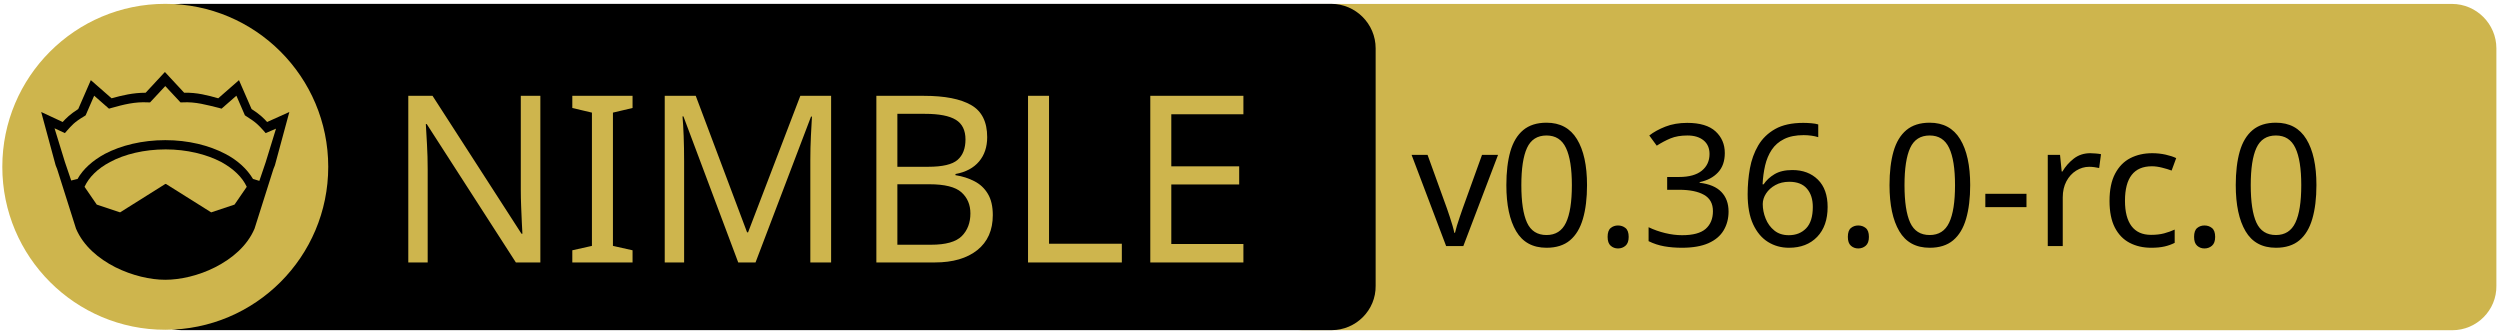
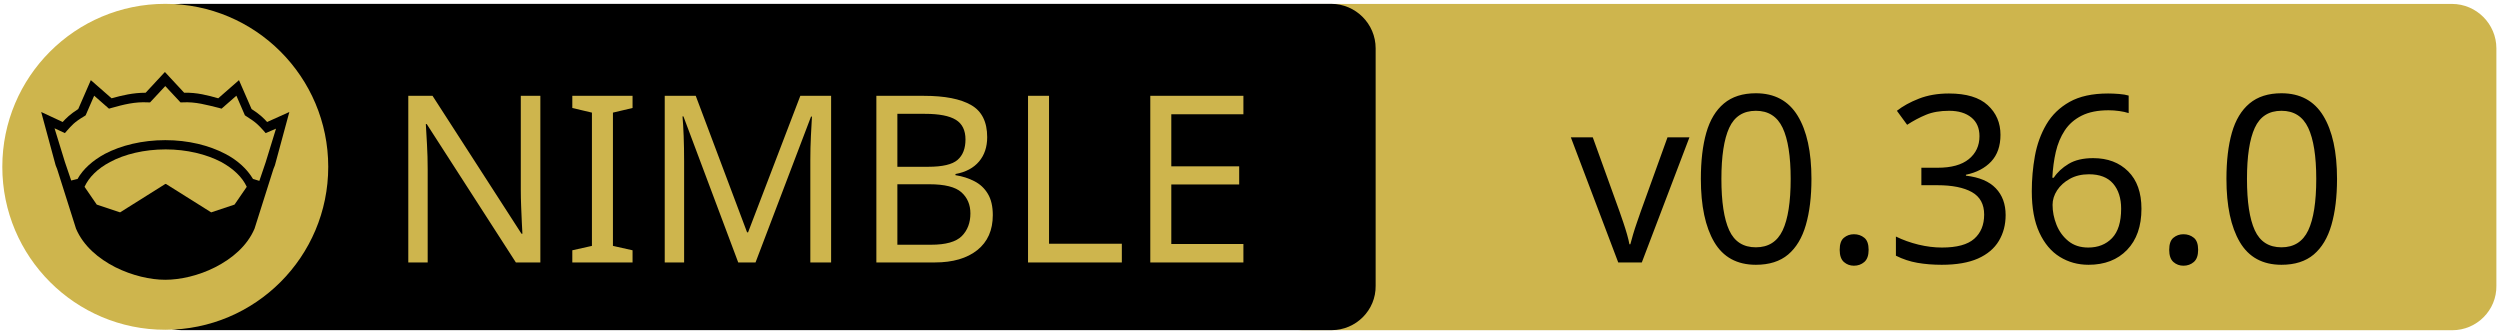
<svg xmlns="http://www.w3.org/2000/svg" xmlns:xlink="http://www.w3.org/1999/xlink" width="675" height="90" xml:space="preserve" version="1.1">
  <a xlink:href="https://github.com/waku-org/nwaku">
    <g>
      <path fill="#CEB54D" id="svg_15" d="m662.123,89.159l-310.5,0c-6.6,0 -12,-5.4 -12,-12l0,-64.1c0,-6.6 5.4,-12 12,-12l310.4,0c6.6,0 12,5.4 12,12l0,64.1c0.1,6.6 -5.3,12 -11.9,12z" />
      <path id="svg_1" d="m359.524,89.139l-310.5,0c-6.6,0 -12,-5.4 -12,-12l0,-64.1c0,-6.6 5.4,-12 12,-12l310.4,0c6.6,0 12,5.4 12,12l0,64.1c0.1,6.6 -5.3,12 -11.9,12z" />
      <rect id="svg_2" fill="none" height="45.9" width="315.3" class="st0" y="24.539" x="60.224" />
      <circle id="svg_4" fill="#CEB54D" r="44" cy="45.039" cx="44.624" class="st1" />
      <g id="XMLID_4_">
        <path id="svg_5" d="m78.124,30.239l-3.9,14.4l-0.4,1l-5.1,16.1c0,0 0,0 0,0c-2,4.7 -6.1,8.1 -10.6,10.4c-4.5,2.3 -9.5,3.4 -13.5,3.4c-4,0 -8.9,-1.1 -13.5,-3.4c-4.5,-2.3 -8.6,-5.7 -10.6,-10.4c0,0 0,0 0,0l-5.1,-16.1l-0.4,-1l-3.9,-14.4l5.8,2.7c0.9,-1 2,-2.1 4.2,-3.5l3.4,-7.8l5.6,4.9c2.9,-0.8 5.8,-1.5 9.2,-1.5l5.2,-5.6l5.2,5.6c3.4,-0.1 6.4,0.7 9.2,1.5l5.6,-4.9l3.4,7.8c2.2,1.4 3.3,2.5 4.2,3.5l6,-2.7z" />
        <g id="XMLID_6_">
          <g id="svg_6">
            <path id="svg_7" fill="#CEB54D" d="m66.624,50.439l-3.3,4.8l-6.3,2.1l-12.1,-7.6c-0.1,-0.1 -0.3,-0.1 -0.4,0l-12.1,7.6l-6.3,-2.1l-3.3,-4.8c1.2,-2.6 3.5,-4.9 6.9,-6.7c3.9,-2.1 9.2,-3.4 15,-3.4c5.7,0 11,1.3 15,3.4c3.3,1.8 5.7,4.1 6.9,6.7z" class="st1" />
          </g>
          <g id="svg_8" />
        </g>
        <g id="XMLID_5_">
          <g id="svg_9">
            <path id="svg_10" fill="#CEB54D" d="m74.524,34.739l-2.8,9.1l-1.7,5l-1.6,-0.5c0,0 -0.1,0 -0.1,0c-1.6,-2.7 -4.2,-5.1 -7.5,-6.8c-4.4,-2.3 -10,-3.7 -16.2,-3.7c-6.2,0 -11.9,1.4 -16.3,3.7c-3.3,1.8 -5.9,4.1 -7.4,6.8c0,0 -0.1,0 -0.1,0l-1.6,0.4l-1.7,-5l-2.8,-9.1l2.8,1.3l0.6,-0.7c1.2,-1.3 1.8,-2.2 4.7,-3.9l0.3,-0.2l2.3,-5.3l4,3.5l0.7,-0.2c3.2,-0.9 6.3,-1.7 9.8,-1.5l0.6,0l4.1,-4.4l4.1,4.4l0.6,0c3.5,-0.2 6.5,0.7 9.8,1.5l0.7,0.2l4,-3.5l2.3,5.3l0.3,0.2c2.9,1.8 3.5,2.6 4.7,3.9l0.6,0.7l2.8,-1.2z" class="st1" />
          </g>
          <g id="svg_11" />
        </g>
      </g>
      <text x="-442" y="-350.021" id="svg_16" font-size="63px" font-family="'PT Sans Caption', 'Tahoma', 'Helvetica Neue Medium', 'PT Sans', sans-serif" fill="#CEB54D" class="st1 st2 st3" transform="matrix(1 0 0 1 546.13 420.879)">NIMBLE</text>
-       <text x="-165" y="-354.438" id="svg_17" font-size="45.938px" font-family="'PT Sans Caption', 'Tahoma', 'Helvetica Neue Medium', 'PT Sans', sans-serif" fill="#000000" class="st1 st2 st3" transform="matrix(1 0 0 1 546.13 420.879)">v0.36.0-rc.0</text>
+       <text x="-122.0" y="-350.012" id="svg_17" font-size="63.012px" font-family="'PT Sans Caption', 'Tahoma', 'Helvetica Neue Medium', 'PT Sans', sans-serif" fill="#000000" class="st1 st2 st3" transform="matrix(1 0 0 1 546.13 420.879)">v0.36.0</text>
    </g>
  </a>
</svg>
